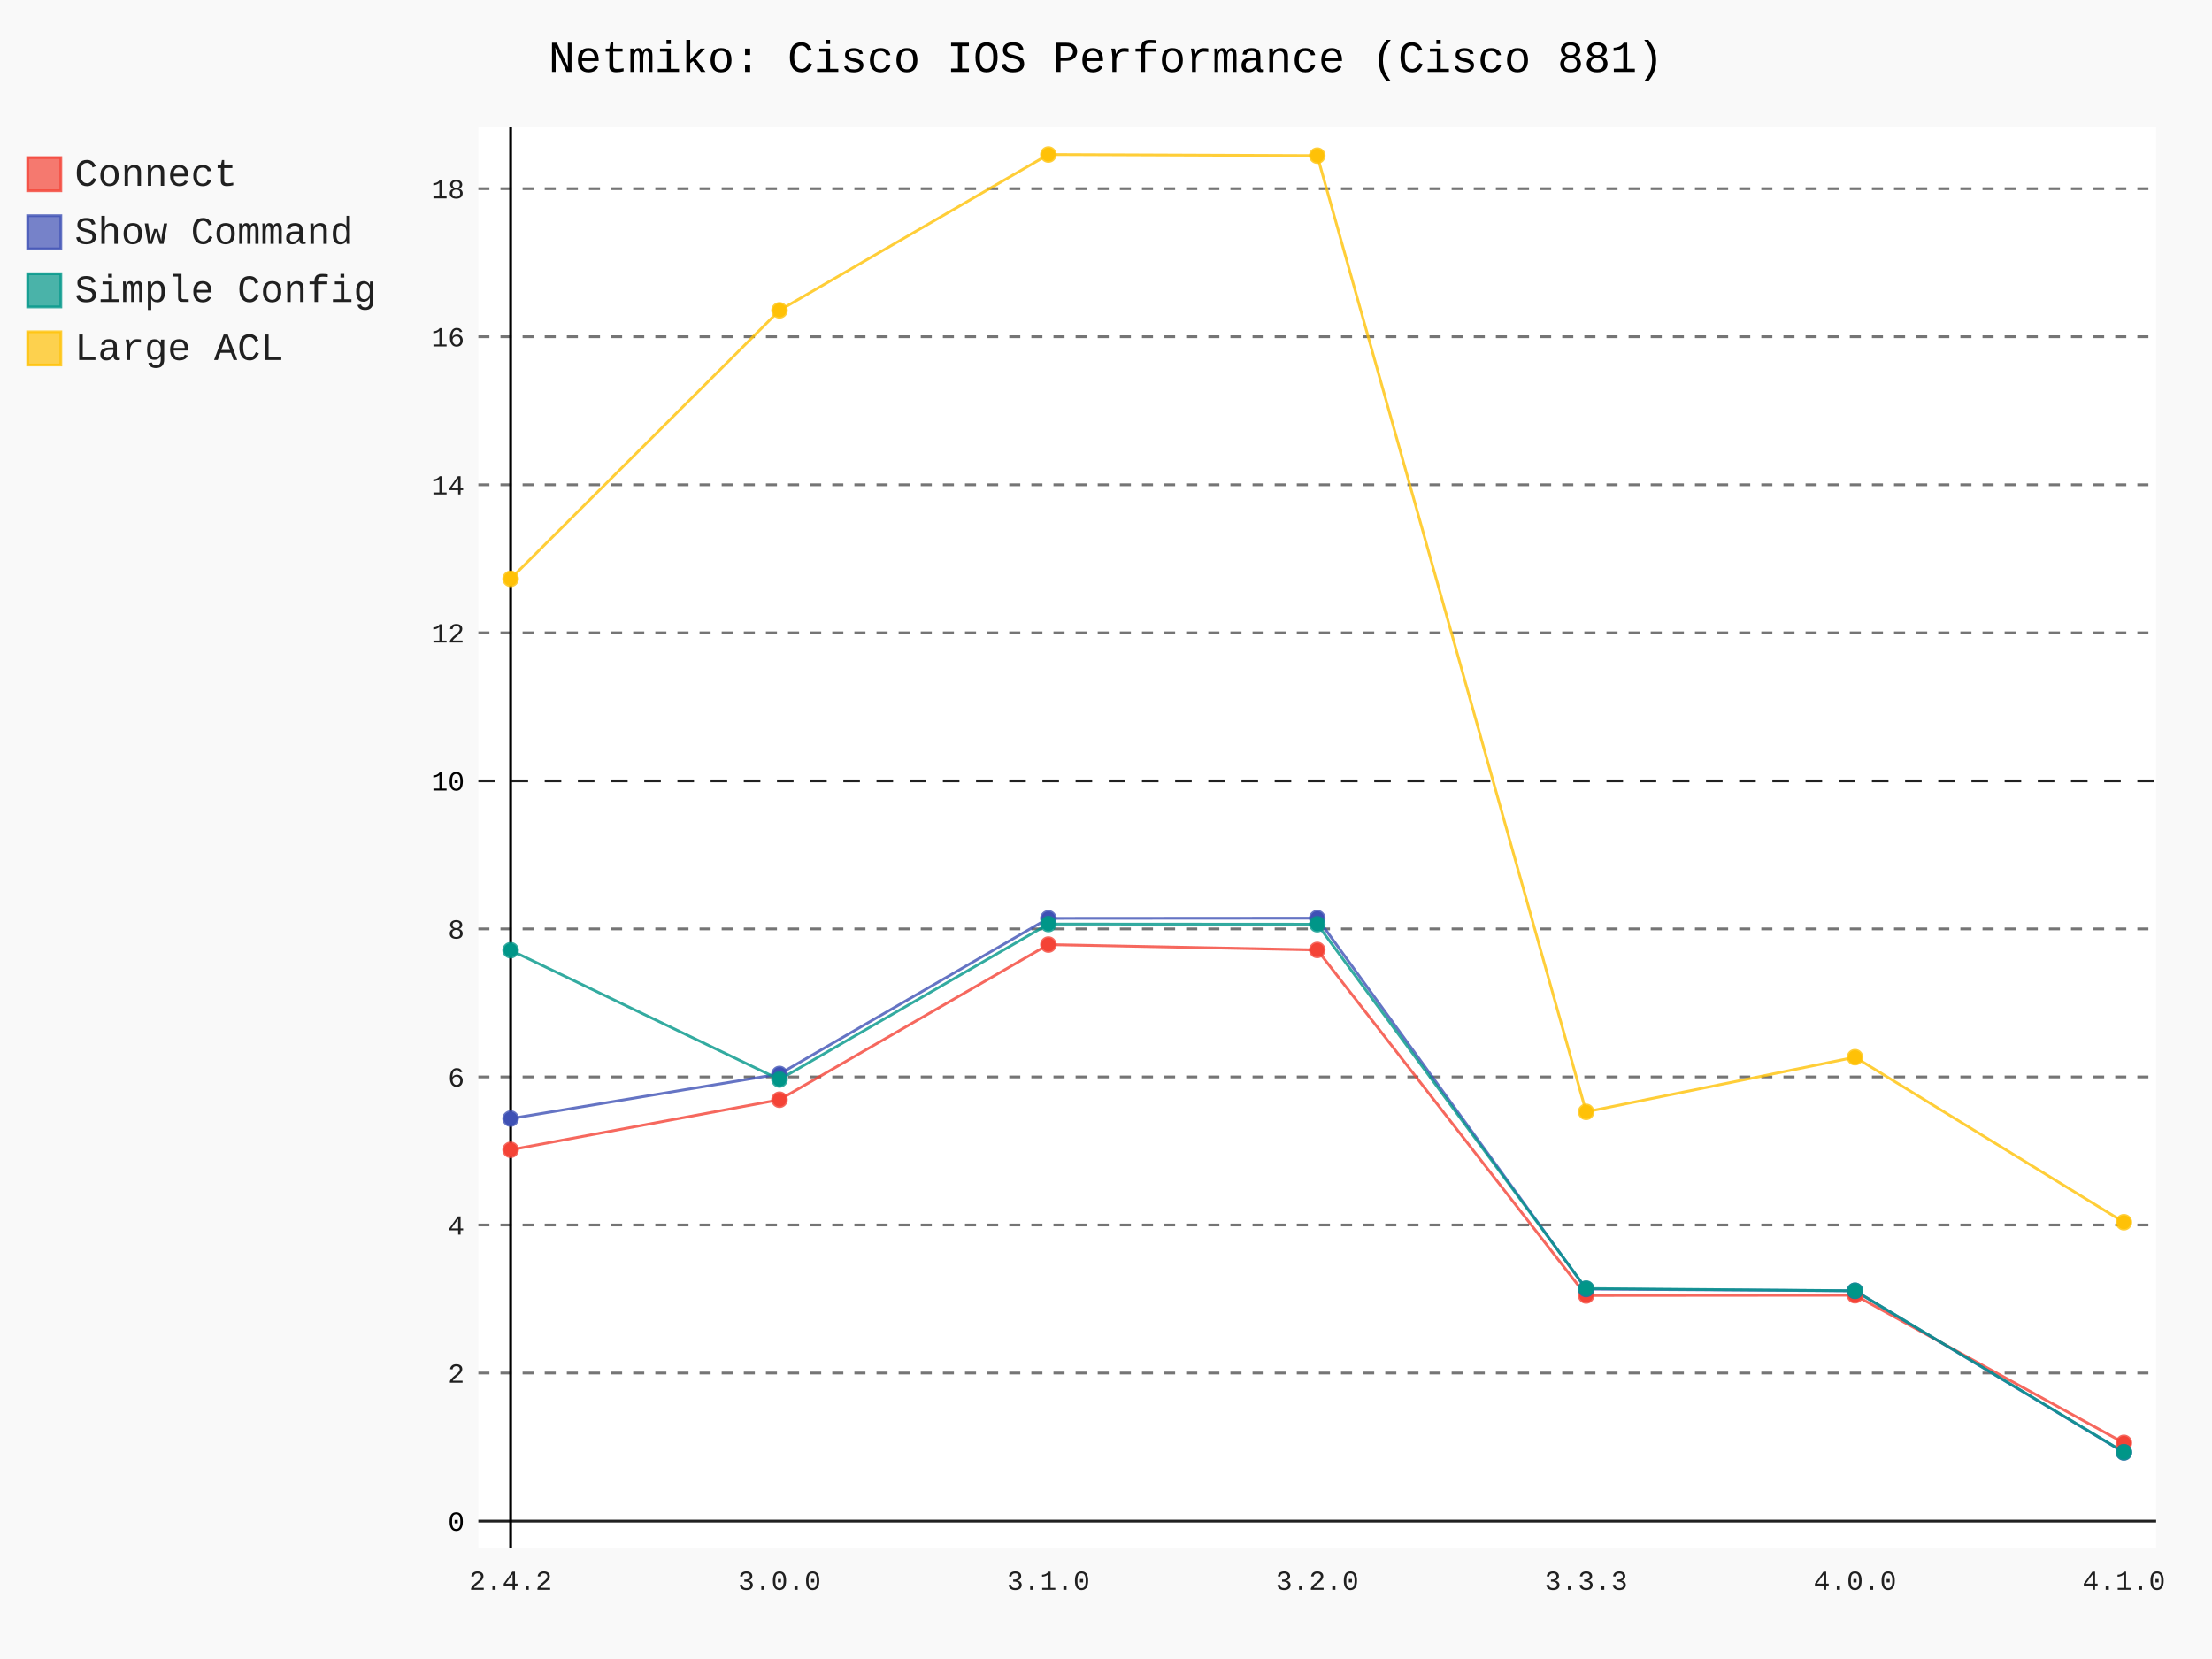
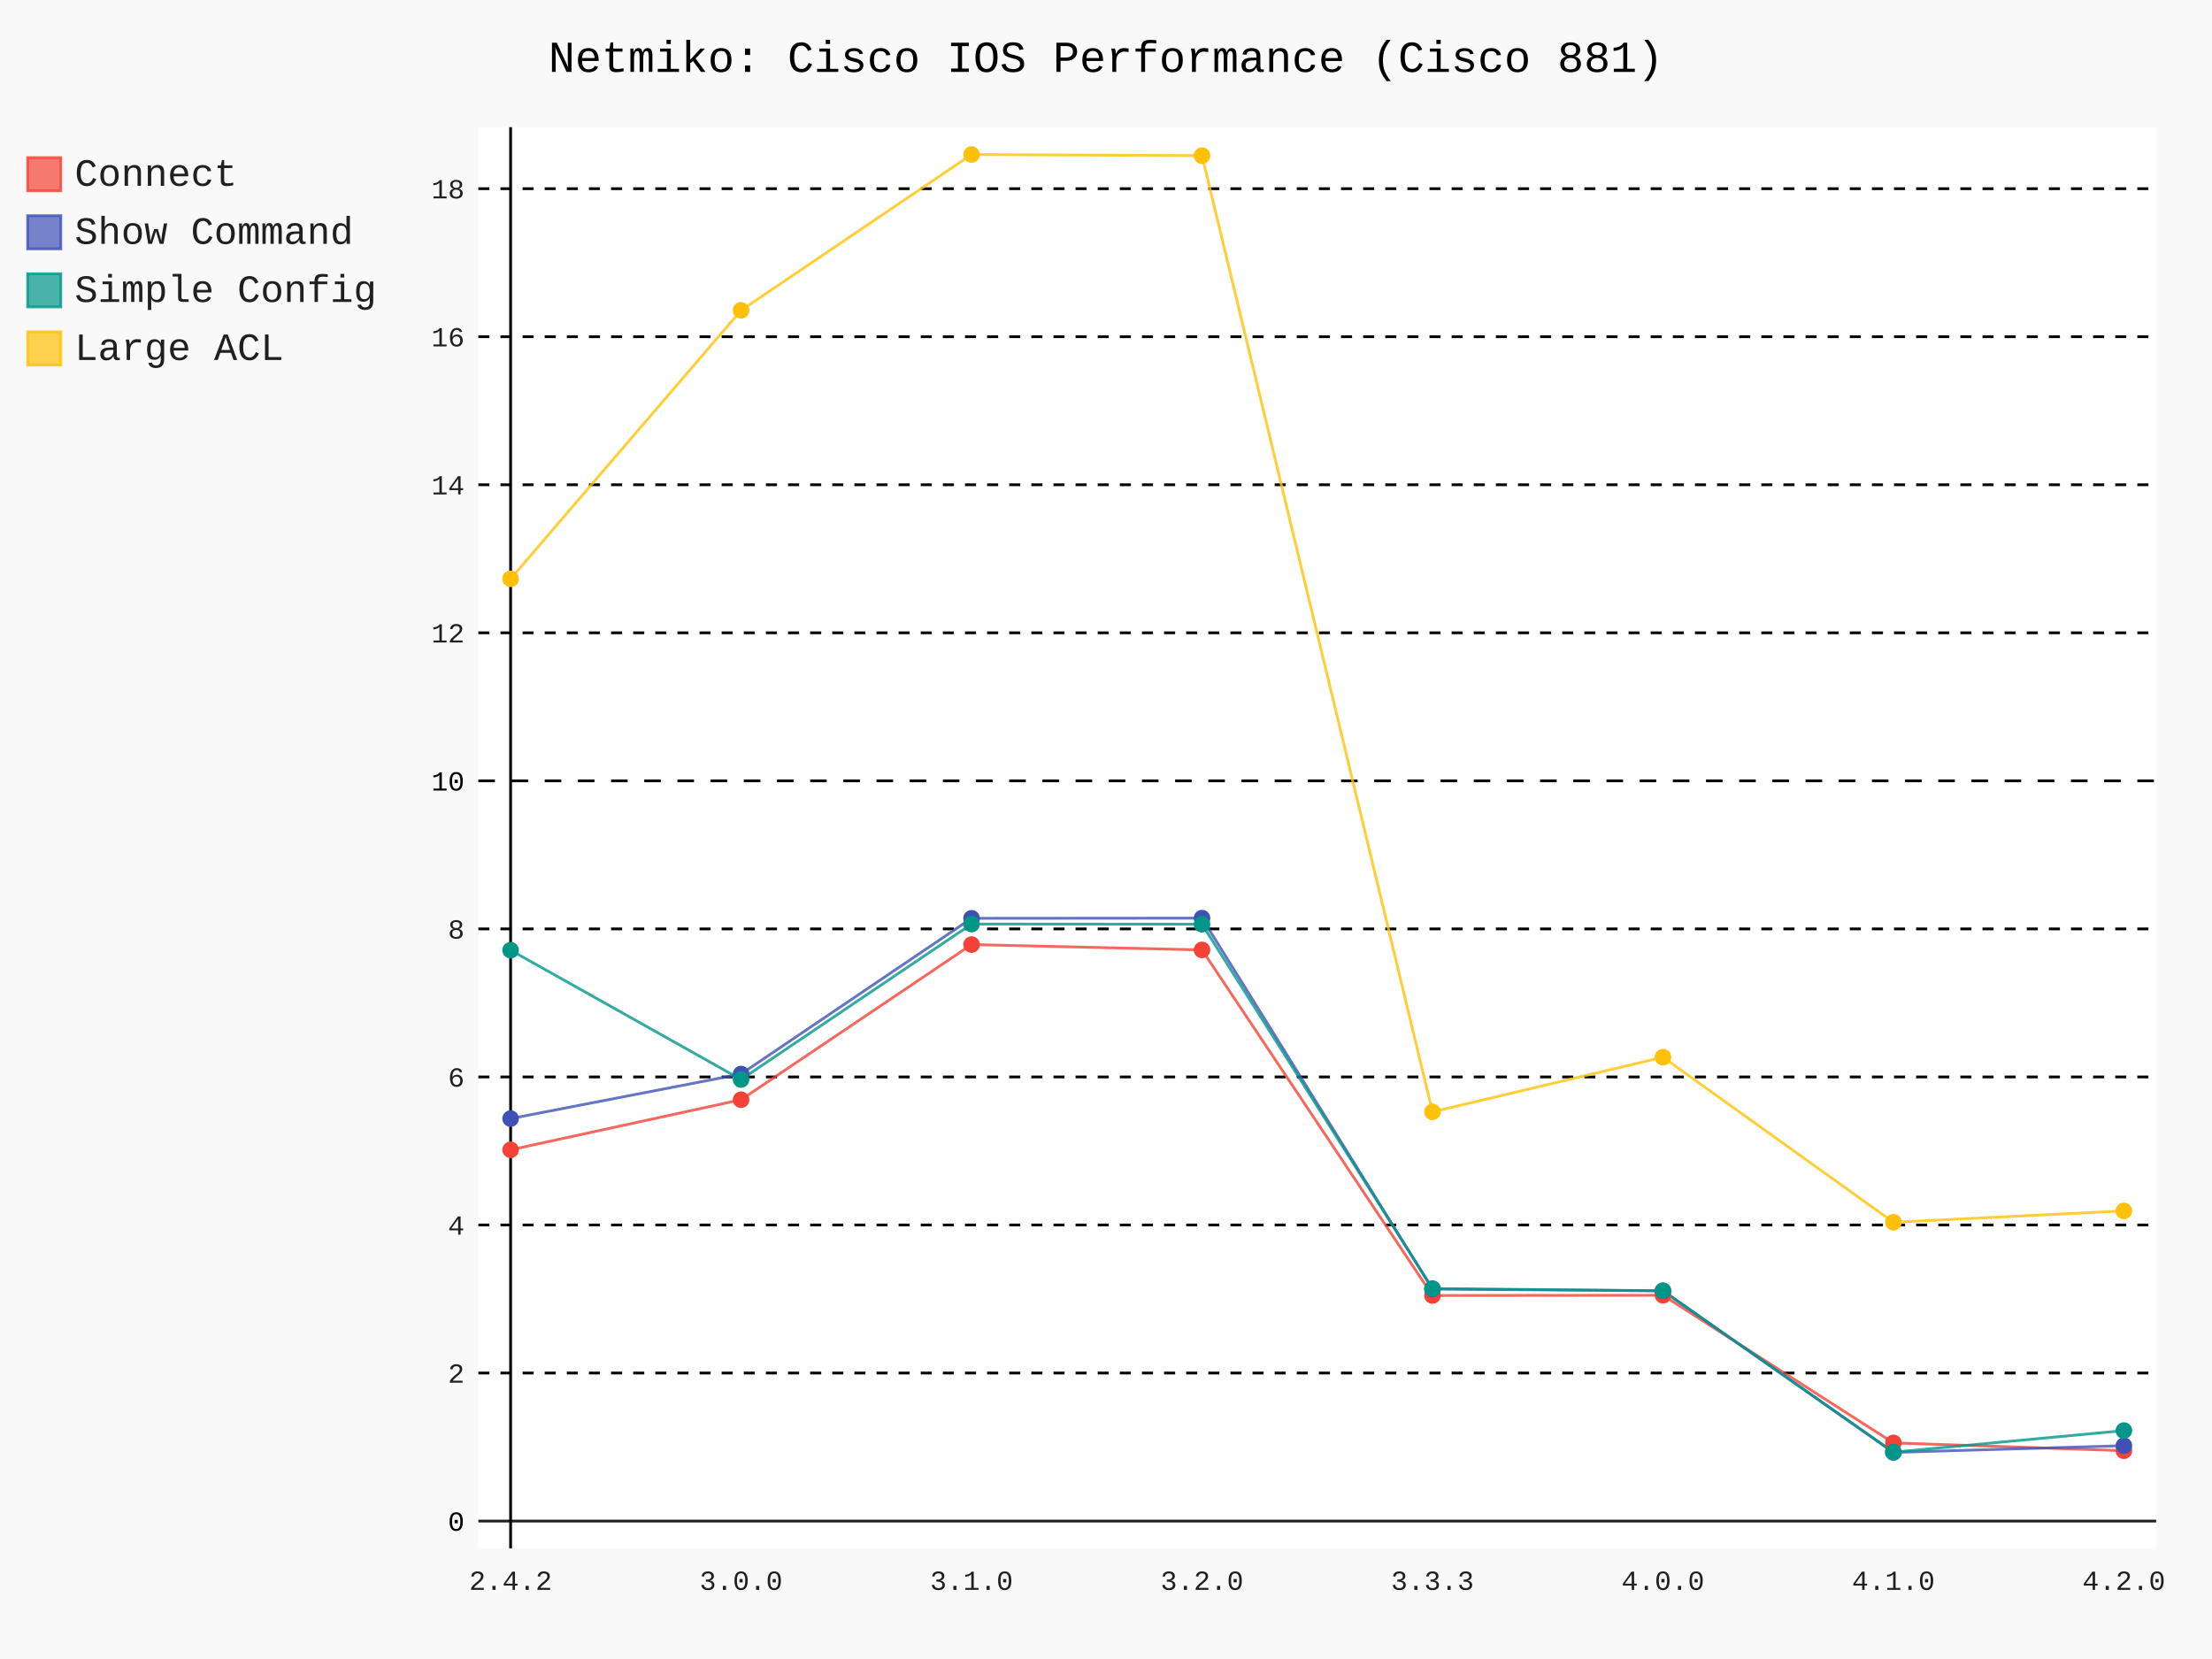
- <svg xmlns="http://www.w3.org/2000/svg" id="chart-9765ec08-9748-4581-a815-10e5fd5d55b5" class="pygal-chart" viewBox="0 0 800 600">
+ <svg xmlns="http://www.w3.org/2000/svg" id="chart-a7266e73-6c12-4d74-8766-bd1d0dd09c9c" class="pygal-chart" viewBox="0 0 800 600">
  <defs>
-     <style type="text/css">#chart-9765ec08-9748-4581-a815-10e5fd5d55b5{-webkit-user-select:none;-webkit-font-smoothing:antialiased;font-family:Consolas,"Liberation Mono",Menlo,Courier,monospace}#chart-9765ec08-9748-4581-a815-10e5fd5d55b5 .title{font-family:Consolas,"Liberation Mono",Menlo,Courier,monospace;font-size:16px}#chart-9765ec08-9748-4581-a815-10e5fd5d55b5 .legends .legend text{font-family:Consolas,"Liberation Mono",Menlo,Courier,monospace;font-size:14px}#chart-9765ec08-9748-4581-a815-10e5fd5d55b5 .axis text{font-family:Consolas,"Liberation Mono",Menlo,Courier,monospace;font-size:10px}#chart-9765ec08-9748-4581-a815-10e5fd5d55b5 .axis text.major{font-family:Consolas,"Liberation Mono",Menlo,Courier,monospace;font-size:10px}#chart-9765ec08-9748-4581-a815-10e5fd5d55b5 .text-overlay text.value{font-family:Consolas,"Liberation Mono",Menlo,Courier,monospace;font-size:16px}#chart-9765ec08-9748-4581-a815-10e5fd5d55b5 .text-overlay text.label{font-family:Consolas,"Liberation Mono",Menlo,Courier,monospace;font-size:10px}#chart-9765ec08-9748-4581-a815-10e5fd5d55b5 .tooltip{font-family:Consolas,"Liberation Mono",Menlo,Courier,monospace;font-size:14px}#chart-9765ec08-9748-4581-a815-10e5fd5d55b5 text.no_data{font-family:Consolas,"Liberation Mono",Menlo,Courier,monospace;font-size:64px}
- #chart-9765ec08-9748-4581-a815-10e5fd5d55b5{background-color:rgba(249,249,249,1)}#chart-9765ec08-9748-4581-a815-10e5fd5d55b5 path,#chart-9765ec08-9748-4581-a815-10e5fd5d55b5 line,#chart-9765ec08-9748-4581-a815-10e5fd5d55b5 rect,#chart-9765ec08-9748-4581-a815-10e5fd5d55b5 circle{-webkit-transition:150ms;-moz-transition:150ms;transition:150ms}#chart-9765ec08-9748-4581-a815-10e5fd5d55b5 .graph &gt; .background{fill:rgba(249,249,249,1)}#chart-9765ec08-9748-4581-a815-10e5fd5d55b5 .plot &gt; .background{fill:rgba(255,255,255,1)}#chart-9765ec08-9748-4581-a815-10e5fd5d55b5 .graph{fill:rgba(0,0,0,.87)}#chart-9765ec08-9748-4581-a815-10e5fd5d55b5 text.no_data{fill:rgba(0,0,0,1)}#chart-9765ec08-9748-4581-a815-10e5fd5d55b5 .title{fill:rgba(0,0,0,1)}#chart-9765ec08-9748-4581-a815-10e5fd5d55b5 .legends .legend text{fill:rgba(0,0,0,.87)}#chart-9765ec08-9748-4581-a815-10e5fd5d55b5 .legends .legend:hover text{fill:rgba(0,0,0,1)}#chart-9765ec08-9748-4581-a815-10e5fd5d55b5 .axis .line{stroke:rgba(0,0,0,1)}#chart-9765ec08-9748-4581-a815-10e5fd5d55b5 .axis .guide.line{stroke:rgba(0,0,0,.54)}#chart-9765ec08-9748-4581-a815-10e5fd5d55b5 .axis .major.line{stroke:rgba(0,0,0,.87)}#chart-9765ec08-9748-4581-a815-10e5fd5d55b5 .axis text.major{fill:rgba(0,0,0,1)}#chart-9765ec08-9748-4581-a815-10e5fd5d55b5 .axis.y .guides:hover .guide.line,#chart-9765ec08-9748-4581-a815-10e5fd5d55b5 .line-graph .axis.x .guides:hover .guide.line,#chart-9765ec08-9748-4581-a815-10e5fd5d55b5 .stackedline-graph .axis.x .guides:hover .guide.line,#chart-9765ec08-9748-4581-a815-10e5fd5d55b5 .xy-graph .axis.x .guides:hover .guide.line{stroke:rgba(0,0,0,1)}#chart-9765ec08-9748-4581-a815-10e5fd5d55b5 .axis .guides:hover text{fill:rgba(0,0,0,1)}#chart-9765ec08-9748-4581-a815-10e5fd5d55b5 .reactive{fill-opacity:.7;stroke-opacity:.8}#chart-9765ec08-9748-4581-a815-10e5fd5d55b5 .ci{stroke:rgba(0,0,0,.87)}#chart-9765ec08-9748-4581-a815-10e5fd5d55b5 .reactive.active,#chart-9765ec08-9748-4581-a815-10e5fd5d55b5 .active .reactive{fill-opacity:.8;stroke-opacity:.9;stroke-width:4}#chart-9765ec08-9748-4581-a815-10e5fd5d55b5 .ci .reactive.active{stroke-width:1.5}#chart-9765ec08-9748-4581-a815-10e5fd5d55b5 .series text{fill:rgba(0,0,0,1)}#chart-9765ec08-9748-4581-a815-10e5fd5d55b5 .tooltip rect{fill:rgba(255,255,255,1);stroke:rgba(0,0,0,1);-webkit-transition:opacity 150ms;-moz-transition:opacity 150ms;transition:opacity 150ms}#chart-9765ec08-9748-4581-a815-10e5fd5d55b5 .tooltip .label{fill:rgba(0,0,0,.87)}#chart-9765ec08-9748-4581-a815-10e5fd5d55b5 .tooltip .label{fill:rgba(0,0,0,.87)}#chart-9765ec08-9748-4581-a815-10e5fd5d55b5 .tooltip .legend{font-size:.8em;fill:rgba(0,0,0,.54)}#chart-9765ec08-9748-4581-a815-10e5fd5d55b5 .tooltip .x_label{font-size:.6em;fill:rgba(0,0,0,1)}#chart-9765ec08-9748-4581-a815-10e5fd5d55b5 .tooltip .xlink{font-size:.5em;text-decoration:underline}#chart-9765ec08-9748-4581-a815-10e5fd5d55b5 .tooltip .value{font-size:1.5em}#chart-9765ec08-9748-4581-a815-10e5fd5d55b5 .bound{font-size:.5em}#chart-9765ec08-9748-4581-a815-10e5fd5d55b5 .max-value{font-size:.75em;fill:rgba(0,0,0,.54)}#chart-9765ec08-9748-4581-a815-10e5fd5d55b5 .map-element{fill:rgba(255,255,255,1);stroke:rgba(0,0,0,.54) !important}#chart-9765ec08-9748-4581-a815-10e5fd5d55b5 .map-element .reactive{fill-opacity:inherit;stroke-opacity:inherit}#chart-9765ec08-9748-4581-a815-10e5fd5d55b5 .color-0,#chart-9765ec08-9748-4581-a815-10e5fd5d55b5 .color-0 a:visited{stroke:#F44336;fill:#F44336}#chart-9765ec08-9748-4581-a815-10e5fd5d55b5 .color-1,#chart-9765ec08-9748-4581-a815-10e5fd5d55b5 .color-1 a:visited{stroke:#3F51B5;fill:#3F51B5}#chart-9765ec08-9748-4581-a815-10e5fd5d55b5 .color-2,#chart-9765ec08-9748-4581-a815-10e5fd5d55b5 .color-2 a:visited{stroke:#009688;fill:#009688}#chart-9765ec08-9748-4581-a815-10e5fd5d55b5 .color-3,#chart-9765ec08-9748-4581-a815-10e5fd5d55b5 .color-3 a:visited{stroke:#FFC107;fill:#FFC107}#chart-9765ec08-9748-4581-a815-10e5fd5d55b5 .text-overlay .color-0 text{fill:black}#chart-9765ec08-9748-4581-a815-10e5fd5d55b5 .text-overlay .color-1 text{fill:black}#chart-9765ec08-9748-4581-a815-10e5fd5d55b5 .text-overlay .color-2 text{fill:black}#chart-9765ec08-9748-4581-a815-10e5fd5d55b5 .text-overlay .color-3 text{fill:black}
- #chart-9765ec08-9748-4581-a815-10e5fd5d55b5 text.no_data{text-anchor:middle}#chart-9765ec08-9748-4581-a815-10e5fd5d55b5 .guide.line{fill:none}#chart-9765ec08-9748-4581-a815-10e5fd5d55b5 .centered{text-anchor:middle}#chart-9765ec08-9748-4581-a815-10e5fd5d55b5 .title{text-anchor:middle}#chart-9765ec08-9748-4581-a815-10e5fd5d55b5 .legends .legend text{fill-opacity:1}#chart-9765ec08-9748-4581-a815-10e5fd5d55b5 .axis.x text{text-anchor:middle}#chart-9765ec08-9748-4581-a815-10e5fd5d55b5 .axis.x:not(.web) text[transform]{text-anchor:start}#chart-9765ec08-9748-4581-a815-10e5fd5d55b5 .axis.x:not(.web) text[transform].backwards{text-anchor:end}#chart-9765ec08-9748-4581-a815-10e5fd5d55b5 .axis.y text{text-anchor:end}#chart-9765ec08-9748-4581-a815-10e5fd5d55b5 .axis.y text[transform].backwards{text-anchor:start}#chart-9765ec08-9748-4581-a815-10e5fd5d55b5 .axis.y2 text{text-anchor:start}#chart-9765ec08-9748-4581-a815-10e5fd5d55b5 .axis.y2 text[transform].backwards{text-anchor:end}#chart-9765ec08-9748-4581-a815-10e5fd5d55b5 .axis .guide.line{stroke-dasharray:4,4}#chart-9765ec08-9748-4581-a815-10e5fd5d55b5 .axis .major.guide.line{stroke-dasharray:6,6}#chart-9765ec08-9748-4581-a815-10e5fd5d55b5 .horizontal .axis.y .guide.line,#chart-9765ec08-9748-4581-a815-10e5fd5d55b5 .horizontal .axis.y2 .guide.line,#chart-9765ec08-9748-4581-a815-10e5fd5d55b5 .vertical .axis.x .guide.line{opacity:0}#chart-9765ec08-9748-4581-a815-10e5fd5d55b5 .horizontal .axis.always_show .guide.line,#chart-9765ec08-9748-4581-a815-10e5fd5d55b5 .vertical .axis.always_show .guide.line{opacity:1 !important}#chart-9765ec08-9748-4581-a815-10e5fd5d55b5 .axis.y .guides:hover .guide.line,#chart-9765ec08-9748-4581-a815-10e5fd5d55b5 .axis.y2 .guides:hover .guide.line,#chart-9765ec08-9748-4581-a815-10e5fd5d55b5 .axis.x .guides:hover .guide.line{opacity:1}#chart-9765ec08-9748-4581-a815-10e5fd5d55b5 .axis .guides:hover text{opacity:1}#chart-9765ec08-9748-4581-a815-10e5fd5d55b5 .nofill{fill:none}#chart-9765ec08-9748-4581-a815-10e5fd5d55b5 .subtle-fill{fill-opacity:.2}#chart-9765ec08-9748-4581-a815-10e5fd5d55b5 .dot{stroke-width:1px;fill-opacity:1}#chart-9765ec08-9748-4581-a815-10e5fd5d55b5 .dot.active{stroke-width:5px}#chart-9765ec08-9748-4581-a815-10e5fd5d55b5 .dot.negative{fill:transparent}#chart-9765ec08-9748-4581-a815-10e5fd5d55b5 text,#chart-9765ec08-9748-4581-a815-10e5fd5d55b5 tspan{stroke:none !important}#chart-9765ec08-9748-4581-a815-10e5fd5d55b5 .series text.active{opacity:1}#chart-9765ec08-9748-4581-a815-10e5fd5d55b5 .tooltip rect{fill-opacity:.95;stroke-width:.5}#chart-9765ec08-9748-4581-a815-10e5fd5d55b5 .tooltip text{fill-opacity:1}#chart-9765ec08-9748-4581-a815-10e5fd5d55b5 .showable{visibility:hidden}#chart-9765ec08-9748-4581-a815-10e5fd5d55b5 .showable.shown{visibility:visible}#chart-9765ec08-9748-4581-a815-10e5fd5d55b5 .gauge-background{fill:rgba(229,229,229,1);stroke:none}#chart-9765ec08-9748-4581-a815-10e5fd5d55b5 .bg-lines{stroke:rgba(249,249,249,1);stroke-width:2px}</style>
+     <style type="text/css">#chart-a7266e73-6c12-4d74-8766-bd1d0dd09c9c{-webkit-user-select:none;-webkit-font-smoothing:antialiased;font-family:Consolas,"Liberation Mono",Menlo,Courier,monospace}#chart-a7266e73-6c12-4d74-8766-bd1d0dd09c9c .title{font-family:Consolas,"Liberation Mono",Menlo,Courier,monospace;font-size:16px}#chart-a7266e73-6c12-4d74-8766-bd1d0dd09c9c .legends .legend text{font-family:Consolas,"Liberation Mono",Menlo,Courier,monospace;font-size:14px}#chart-a7266e73-6c12-4d74-8766-bd1d0dd09c9c .axis text{font-family:Consolas,"Liberation Mono",Menlo,Courier,monospace;font-size:10px}#chart-a7266e73-6c12-4d74-8766-bd1d0dd09c9c .axis text.major{font-family:Consolas,"Liberation Mono",Menlo,Courier,monospace;font-size:10px}#chart-a7266e73-6c12-4d74-8766-bd1d0dd09c9c .text-overlay text.value{font-family:Consolas,"Liberation Mono",Menlo,Courier,monospace;font-size:16px}#chart-a7266e73-6c12-4d74-8766-bd1d0dd09c9c .text-overlay text.label{font-family:Consolas,"Liberation Mono",Menlo,Courier,monospace;font-size:10px}#chart-a7266e73-6c12-4d74-8766-bd1d0dd09c9c .tooltip{font-family:Consolas,"Liberation Mono",Menlo,Courier,monospace;font-size:14px}#chart-a7266e73-6c12-4d74-8766-bd1d0dd09c9c text.no_data{font-family:Consolas,"Liberation Mono",Menlo,Courier,monospace;font-size:64px}
+ #chart-a7266e73-6c12-4d74-8766-bd1d0dd09c9c{background-color:rgba(249,249,249,1)}#chart-a7266e73-6c12-4d74-8766-bd1d0dd09c9c path,#chart-a7266e73-6c12-4d74-8766-bd1d0dd09c9c line,#chart-a7266e73-6c12-4d74-8766-bd1d0dd09c9c rect,#chart-a7266e73-6c12-4d74-8766-bd1d0dd09c9c circle{-webkit-transition:150ms;-moz-transition:150ms;transition:150ms}#chart-a7266e73-6c12-4d74-8766-bd1d0dd09c9c .graph &gt; .background{fill:rgba(249,249,249,1)}#chart-a7266e73-6c12-4d74-8766-bd1d0dd09c9c .plot &gt; .background{fill:rgba(255,255,255,1)}#chart-a7266e73-6c12-4d74-8766-bd1d0dd09c9c .graph{fill:rgba(0,0,0,.87)}#chart-a7266e73-6c12-4d74-8766-bd1d0dd09c9c text.no_data{fill:rgba(0,0,0,1)}#chart-a7266e73-6c12-4d74-8766-bd1d0dd09c9c .title{fill:rgba(0,0,0,1)}#chart-a7266e73-6c12-4d74-8766-bd1d0dd09c9c .legends .legend text{fill:rgba(0,0,0,.87)}#chart-a7266e73-6c12-4d74-8766-bd1d0dd09c9c .legends .legend:hover text{fill:rgba(0,0,0,1)}#chart-a7266e73-6c12-4d74-8766-bd1d0dd09c9c .axis .line{stroke:rgba(0,0,0,1)}#chart-a7266e73-6c12-4d74-8766-bd1d0dd09c9c .axis .guide.line{stroke:rgba(0,0,0,.54)}#chart-a7266e73-6c12-4d74-8766-bd1d0dd09c9c .axis .major.line{stroke:rgba(0,0,0,.87)}#chart-a7266e73-6c12-4d74-8766-bd1d0dd09c9c .axis text.major{fill:rgba(0,0,0,1)}#chart-a7266e73-6c12-4d74-8766-bd1d0dd09c9c .axis.y .guides:hover .guide.line,#chart-a7266e73-6c12-4d74-8766-bd1d0dd09c9c .line-graph .axis.x .guides:hover .guide.line,#chart-a7266e73-6c12-4d74-8766-bd1d0dd09c9c .stackedline-graph .axis.x .guides:hover .guide.line,#chart-a7266e73-6c12-4d74-8766-bd1d0dd09c9c .xy-graph .axis.x .guides:hover .guide.line{stroke:rgba(0,0,0,1)}#chart-a7266e73-6c12-4d74-8766-bd1d0dd09c9c .axis .guides:hover text{fill:rgba(0,0,0,1)}#chart-a7266e73-6c12-4d74-8766-bd1d0dd09c9c .reactive{fill-opacity:.7;stroke-opacity:.8;stroke-width:1}#chart-a7266e73-6c12-4d74-8766-bd1d0dd09c9c .ci{stroke:rgba(0,0,0,.87)}#chart-a7266e73-6c12-4d74-8766-bd1d0dd09c9c .reactive.active,#chart-a7266e73-6c12-4d74-8766-bd1d0dd09c9c .active .reactive{fill-opacity:.8;stroke-opacity:.9;stroke-width:4}#chart-a7266e73-6c12-4d74-8766-bd1d0dd09c9c .ci .reactive.active{stroke-width:1.5}#chart-a7266e73-6c12-4d74-8766-bd1d0dd09c9c .series text{fill:rgba(0,0,0,1)}#chart-a7266e73-6c12-4d74-8766-bd1d0dd09c9c .tooltip rect{fill:rgba(255,255,255,1);stroke:rgba(0,0,0,1);-webkit-transition:opacity 150ms;-moz-transition:opacity 150ms;transition:opacity 150ms}#chart-a7266e73-6c12-4d74-8766-bd1d0dd09c9c .tooltip .label{fill:rgba(0,0,0,.87)}#chart-a7266e73-6c12-4d74-8766-bd1d0dd09c9c .tooltip .label{fill:rgba(0,0,0,.87)}#chart-a7266e73-6c12-4d74-8766-bd1d0dd09c9c .tooltip .legend{font-size:.8em;fill:rgba(0,0,0,.54)}#chart-a7266e73-6c12-4d74-8766-bd1d0dd09c9c .tooltip .x_label{font-size:.6em;fill:rgba(0,0,0,1)}#chart-a7266e73-6c12-4d74-8766-bd1d0dd09c9c .tooltip .xlink{font-size:.5em;text-decoration:underline}#chart-a7266e73-6c12-4d74-8766-bd1d0dd09c9c .tooltip .value{font-size:1.5em}#chart-a7266e73-6c12-4d74-8766-bd1d0dd09c9c .bound{font-size:.5em}#chart-a7266e73-6c12-4d74-8766-bd1d0dd09c9c .max-value{font-size:.75em;fill:rgba(0,0,0,.54)}#chart-a7266e73-6c12-4d74-8766-bd1d0dd09c9c .map-element{fill:rgba(255,255,255,1);stroke:rgba(0,0,0,.54) !important}#chart-a7266e73-6c12-4d74-8766-bd1d0dd09c9c .map-element .reactive{fill-opacity:inherit;stroke-opacity:inherit}#chart-a7266e73-6c12-4d74-8766-bd1d0dd09c9c .color-0,#chart-a7266e73-6c12-4d74-8766-bd1d0dd09c9c .color-0 a:visited{stroke:#F44336;fill:#F44336}#chart-a7266e73-6c12-4d74-8766-bd1d0dd09c9c .color-1,#chart-a7266e73-6c12-4d74-8766-bd1d0dd09c9c .color-1 a:visited{stroke:#3F51B5;fill:#3F51B5}#chart-a7266e73-6c12-4d74-8766-bd1d0dd09c9c .color-2,#chart-a7266e73-6c12-4d74-8766-bd1d0dd09c9c .color-2 a:visited{stroke:#009688;fill:#009688}#chart-a7266e73-6c12-4d74-8766-bd1d0dd09c9c .color-3,#chart-a7266e73-6c12-4d74-8766-bd1d0dd09c9c .color-3 a:visited{stroke:#FFC107;fill:#FFC107}#chart-a7266e73-6c12-4d74-8766-bd1d0dd09c9c .text-overlay .color-0 text{fill:black}#chart-a7266e73-6c12-4d74-8766-bd1d0dd09c9c .text-overlay .color-1 text{fill:black}#chart-a7266e73-6c12-4d74-8766-bd1d0dd09c9c .text-overlay .color-2 text{fill:black}#chart-a7266e73-6c12-4d74-8766-bd1d0dd09c9c .text-overlay .color-3 text{fill:black}
+ #chart-a7266e73-6c12-4d74-8766-bd1d0dd09c9c text.no_data{text-anchor:middle}#chart-a7266e73-6c12-4d74-8766-bd1d0dd09c9c .guide.line{fill:none}#chart-a7266e73-6c12-4d74-8766-bd1d0dd09c9c .centered{text-anchor:middle}#chart-a7266e73-6c12-4d74-8766-bd1d0dd09c9c .title{text-anchor:middle}#chart-a7266e73-6c12-4d74-8766-bd1d0dd09c9c .legends .legend text{fill-opacity:1}#chart-a7266e73-6c12-4d74-8766-bd1d0dd09c9c .axis.x text{text-anchor:middle}#chart-a7266e73-6c12-4d74-8766-bd1d0dd09c9c .axis.x:not(.web) text[transform]{text-anchor:start}#chart-a7266e73-6c12-4d74-8766-bd1d0dd09c9c .axis.x:not(.web) text[transform].backwards{text-anchor:end}#chart-a7266e73-6c12-4d74-8766-bd1d0dd09c9c .axis.y text{text-anchor:end}#chart-a7266e73-6c12-4d74-8766-bd1d0dd09c9c .axis.y text[transform].backwards{text-anchor:start}#chart-a7266e73-6c12-4d74-8766-bd1d0dd09c9c .axis.y2 text{text-anchor:start}#chart-a7266e73-6c12-4d74-8766-bd1d0dd09c9c .axis.y2 text[transform].backwards{text-anchor:end}#chart-a7266e73-6c12-4d74-8766-bd1d0dd09c9c .axis .guide.line{stroke-dasharray:4,4;stroke:black}#chart-a7266e73-6c12-4d74-8766-bd1d0dd09c9c .axis .major.guide.line{stroke-dasharray:6,6;stroke:black}#chart-a7266e73-6c12-4d74-8766-bd1d0dd09c9c .horizontal .axis.y .guide.line,#chart-a7266e73-6c12-4d74-8766-bd1d0dd09c9c .horizontal .axis.y2 .guide.line,#chart-a7266e73-6c12-4d74-8766-bd1d0dd09c9c .vertical .axis.x .guide.line{opacity:0}#chart-a7266e73-6c12-4d74-8766-bd1d0dd09c9c .horizontal .axis.always_show .guide.line,#chart-a7266e73-6c12-4d74-8766-bd1d0dd09c9c .vertical .axis.always_show .guide.line{opacity:1 !important}#chart-a7266e73-6c12-4d74-8766-bd1d0dd09c9c .axis.y .guides:hover .guide.line,#chart-a7266e73-6c12-4d74-8766-bd1d0dd09c9c .axis.y2 .guides:hover .guide.line,#chart-a7266e73-6c12-4d74-8766-bd1d0dd09c9c .axis.x .guides:hover .guide.line{opacity:1}#chart-a7266e73-6c12-4d74-8766-bd1d0dd09c9c .axis .guides:hover text{opacity:1}#chart-a7266e73-6c12-4d74-8766-bd1d0dd09c9c .nofill{fill:none}#chart-a7266e73-6c12-4d74-8766-bd1d0dd09c9c .subtle-fill{fill-opacity:.2}#chart-a7266e73-6c12-4d74-8766-bd1d0dd09c9c .dot{stroke-width:1px;fill-opacity:1;stroke-opacity:1}#chart-a7266e73-6c12-4d74-8766-bd1d0dd09c9c .dot.active{stroke-width:5px}#chart-a7266e73-6c12-4d74-8766-bd1d0dd09c9c .dot.negative{fill:transparent}#chart-a7266e73-6c12-4d74-8766-bd1d0dd09c9c text,#chart-a7266e73-6c12-4d74-8766-bd1d0dd09c9c tspan{stroke:none !important}#chart-a7266e73-6c12-4d74-8766-bd1d0dd09c9c .series text.active{opacity:1}#chart-a7266e73-6c12-4d74-8766-bd1d0dd09c9c .tooltip rect{fill-opacity:.95;stroke-width:.5}#chart-a7266e73-6c12-4d74-8766-bd1d0dd09c9c .tooltip text{fill-opacity:1}#chart-a7266e73-6c12-4d74-8766-bd1d0dd09c9c .showable{visibility:hidden}#chart-a7266e73-6c12-4d74-8766-bd1d0dd09c9c .showable.shown{visibility:visible}#chart-a7266e73-6c12-4d74-8766-bd1d0dd09c9c .gauge-background{fill:rgba(229,229,229,1);stroke:none}#chart-a7266e73-6c12-4d74-8766-bd1d0dd09c9c .bg-lines{stroke:rgba(249,249,249,1);stroke-width:2px}</style>
  </defs>
  <g class="graph line-graph vertical">
    <rect x="0" y="0" width="800" height="600" class="background" />
    <g transform="translate(173, 46)" class="plot">
      <rect x="0" y="0" width="606.8" height="514" class="background" />
      <g class="axis y always_show">
        <g class="guides">
          <path d="M0 504.115 h606.8" class="axis major line" />
          <text x="-5" y="507.615" class="major">0</text>
        </g>
        <g class="guides">
          <path d="M0 450.574 h606.8" class="guide line" />
          <text x="-5" y="454.074" class="">2</text>
        </g>
        <g class="guides">
          <path d="M0 397.032 h606.8" class="guide line" />
          <text x="-5" y="400.532" class="">4</text>
        </g>
        <g class="guides">
          <path d="M0 343.49 h606.8" class="guide line" />
          <text x="-5" y="346.99" class="">6</text>
        </g>
        <g class="guides">
          <path d="M0 289.948 h606.8" class="guide line" />
          <text x="-5" y="293.448" class="">8</text>
        </g>
        <g class="guides">
          <path d="M0 236.406 h606.8" class="major guide line" />
          <text x="-5" y="239.906" class="major">10</text>
        </g>
        <g class="guides">
          <path d="M0 182.864 h606.8" class="guide line" />
          <text x="-5" y="186.364" class="">12</text>
        </g>
        <g class="guides">
          <path d="M0 129.323 h606.8" class="guide line" />
          <text x="-5" y="132.823" class="">14</text>
        </g>
        <g class="guides">
          <path d="M0 75.781 h606.8" class="guide line" />
          <text x="-5" y="79.281" class="">16</text>
        </g>
        <g class="guides">
          <path d="M0 22.239 h606.8" class="guide line" />
          <text x="-5" y="25.739" class="">18</text>
        </g>
      </g>
      <g class="axis x">
        <g class="guides">
          <path d="M11.669 0 v514" class="line" />
          <text x="11.669" y="529.0" class="">2.4.2</text>
        </g>
        <g class="guides">
-           <path d="M108.913 0 v514" class="guide line" />
-           <text x="108.913" y="529.0" class="">3.0.0</text>
-         </g>
-         <g class="guides">
-           <path d="M206.156 0 v514" class="guide line" />
-           <text x="206.156" y="529.0" class="">3.1.0</text>
-         </g>
-         <g class="guides">
-           <path d="M303.4 0 v514" class="guide line" />
-           <text x="303.4" y="529.0" class="">3.2.0</text>
-         </g>
-         <g class="guides">
-           <path d="M400.644 0 v514" class="guide line" />
-           <text x="400.644" y="529.0" class="">3.3.3</text>
-         </g>
-         <g class="guides">
-           <path d="M497.887 0 v514" class="guide line" />
-           <text x="497.887" y="529.0" class="">4.0.0</text>
+           <path d="M95.021 0 v514" class="guide line" />
+           <text x="95.021" y="529.0" class="">3.0.0</text>
+         </g>
+         <g class="guides">
+           <path d="M178.373 0 v514" class="guide line" />
+           <text x="178.373" y="529.0" class="">3.1.0</text>
+         </g>
+         <g class="guides">
+           <path d="M261.724 0 v514" class="guide line" />
+           <text x="261.724" y="529.0" class="">3.2.0</text>
+         </g>
+         <g class="guides">
+           <path d="M345.076 0 v514" class="guide line" />
+           <text x="345.076" y="529.0" class="">3.3.3</text>
+         </g>
+         <g class="guides">
+           <path d="M428.427 0 v514" class="guide line" />
+           <text x="428.427" y="529.0" class="">4.0.0</text>
+         </g>
+         <g class="guides">
+           <path d="M511.779 0 v514" class="guide line" />
+           <text x="511.779" y="529.0" class="">4.1.0</text>
        </g>
        <g class="guides">
          <path d="M595.131 0 v514" class="guide line" />
-           <text x="595.131" y="529.0" class="">4.1.0</text>
+           <text x="595.131" y="529.0" class="">4.2.0</text>
        </g>
      </g>
      <g class="series serie-0 color-0">
-         <path d="M11.669 369.841 L108.913 351.729 206.156 295.616 303.4 297.556 400.644 422.532 497.887 422.452 595.131 475.848" class="line reactive nofill" />
+         <path d="M11.669 369.841 L95.021 351.729 178.373 295.616 261.724 297.556 345.076 422.532 428.427 422.452 511.779 475.848 595.131 478.677" class="line reactive nofill" />
      </g>
      <g class="series serie-1 color-1">
-         <path d="M11.669 358.554 L108.913 342.43 206.156 286.122 303.4 286.057 400.644 420.204 497.887 420.846 595.131 479.277" class="line reactive nofill" />
+         <path d="M11.669 358.554 L95.021 342.43 178.373 286.122 261.724 286.057 345.076 420.204 428.427 420.846 511.779 479.277 595.131 476.851" class="line reactive nofill" />
      </g>
      <g class="series serie-2 color-2">
-         <path d="M11.669 297.652 L108.913 344.415 206.156 288.193 303.4 288.255 400.644 420.029 497.887 420.831 595.131 479.196" class="line reactive nofill" />
+         <path d="M11.669 297.652 L95.021 344.415 178.373 288.193 261.724 288.255 345.076 420.029 428.427 420.831 511.779 479.196 595.131 471.39" class="line reactive nofill" />
      </g>
      <g class="series serie-3 color-3">
-         <path d="M11.669 163.335 L108.913 66.236 206.156 9.885 303.4 10.285 400.644 356.119 497.887 336.351 595.131 396.043" class="line reactive nofill" />
+         <path d="M11.669 163.335 L95.021 66.236 178.373 9.885 261.724 10.285 345.076 356.119 428.427 336.351 511.779 396.043 595.131 391.938" class="line reactive nofill" />
      </g>
    </g>
    <g class="titles">
      <text x="400.0" y="26" class="title plot_title">Netmiko: Cisco IOS Performance (Cisco 881)</text>
    </g>
    <g transform="translate(173, 46)" class="plot overlay">
      <g class="series serie-0 color-0">
        <g class="dots">
          <circle cx="11.669" cy="369.841" r="2.5" class="dot reactive tooltip-trigger" />
        </g>
        <g class="dots">
-           <circle cx="108.913" cy="351.729" r="2.5" class="dot reactive tooltip-trigger" />
-         </g>
-         <g class="dots">
-           <circle cx="206.156" cy="295.616" r="2.5" class="dot reactive tooltip-trigger" />
-         </g>
-         <g class="dots">
-           <circle cx="303.4" cy="297.556" r="2.5" class="dot reactive tooltip-trigger" />
-         </g>
-         <g class="dots">
-           <circle cx="400.644" cy="422.532" r="2.5" class="dot reactive tooltip-trigger" />
-         </g>
-         <g class="dots">
-           <circle cx="497.887" cy="422.452" r="2.5" class="dot reactive tooltip-trigger" />
-         </g>
-         <g class="dots">
-           <circle cx="595.131" cy="475.848" r="2.5" class="dot reactive tooltip-trigger" />
+           <circle cx="95.021" cy="351.729" r="2.5" class="dot reactive tooltip-trigger" />
+         </g>
+         <g class="dots">
+           <circle cx="178.373" cy="295.616" r="2.5" class="dot reactive tooltip-trigger" />
+         </g>
+         <g class="dots">
+           <circle cx="261.724" cy="297.556" r="2.5" class="dot reactive tooltip-trigger" />
+         </g>
+         <g class="dots">
+           <circle cx="345.076" cy="422.532" r="2.5" class="dot reactive tooltip-trigger" />
+         </g>
+         <g class="dots">
+           <circle cx="428.427" cy="422.452" r="2.5" class="dot reactive tooltip-trigger" />
+         </g>
+         <g class="dots">
+           <circle cx="511.779" cy="475.848" r="2.5" class="dot reactive tooltip-trigger" />
+         </g>
+         <g class="dots">
+           <circle cx="595.131" cy="478.677" r="2.5" class="dot reactive tooltip-trigger" />
        </g>
      </g>
      <g class="series serie-1 color-1">
        <g class="dots">
          <circle cx="11.669" cy="358.554" r="2.5" class="dot reactive tooltip-trigger" />
        </g>
        <g class="dots">
-           <circle cx="108.913" cy="342.43" r="2.5" class="dot reactive tooltip-trigger" />
-         </g>
-         <g class="dots">
-           <circle cx="206.156" cy="286.122" r="2.5" class="dot reactive tooltip-trigger" />
-         </g>
-         <g class="dots">
-           <circle cx="303.4" cy="286.057" r="2.5" class="dot reactive tooltip-trigger" />
-         </g>
-         <g class="dots">
-           <circle cx="400.644" cy="420.204" r="2.5" class="dot reactive tooltip-trigger" />
-         </g>
-         <g class="dots">
-           <circle cx="497.887" cy="420.846" r="2.5" class="dot reactive tooltip-trigger" />
-         </g>
-         <g class="dots">
-           <circle cx="595.131" cy="479.277" r="2.5" class="dot reactive tooltip-trigger" />
+           <circle cx="95.021" cy="342.43" r="2.5" class="dot reactive tooltip-trigger" />
+         </g>
+         <g class="dots">
+           <circle cx="178.373" cy="286.122" r="2.5" class="dot reactive tooltip-trigger" />
+         </g>
+         <g class="dots">
+           <circle cx="261.724" cy="286.057" r="2.5" class="dot reactive tooltip-trigger" />
+         </g>
+         <g class="dots">
+           <circle cx="345.076" cy="420.204" r="2.5" class="dot reactive tooltip-trigger" />
+         </g>
+         <g class="dots">
+           <circle cx="428.427" cy="420.846" r="2.5" class="dot reactive tooltip-trigger" />
+         </g>
+         <g class="dots">
+           <circle cx="511.779" cy="479.277" r="2.5" class="dot reactive tooltip-trigger" />
+         </g>
+         <g class="dots">
+           <circle cx="595.131" cy="476.851" r="2.5" class="dot reactive tooltip-trigger" />
        </g>
      </g>
      <g class="series serie-2 color-2">
        <g class="dots">
          <circle cx="11.669" cy="297.652" r="2.5" class="dot reactive tooltip-trigger" />
        </g>
        <g class="dots">
-           <circle cx="108.913" cy="344.415" r="2.5" class="dot reactive tooltip-trigger" />
-         </g>
-         <g class="dots">
-           <circle cx="206.156" cy="288.193" r="2.5" class="dot reactive tooltip-trigger" />
-         </g>
-         <g class="dots">
-           <circle cx="303.4" cy="288.255" r="2.5" class="dot reactive tooltip-trigger" />
-         </g>
-         <g class="dots">
-           <circle cx="400.644" cy="420.029" r="2.5" class="dot reactive tooltip-trigger" />
-         </g>
-         <g class="dots">
-           <circle cx="497.887" cy="420.831" r="2.5" class="dot reactive tooltip-trigger" />
-         </g>
-         <g class="dots">
-           <circle cx="595.131" cy="479.196" r="2.5" class="dot reactive tooltip-trigger" />
+           <circle cx="95.021" cy="344.415" r="2.5" class="dot reactive tooltip-trigger" />
+         </g>
+         <g class="dots">
+           <circle cx="178.373" cy="288.193" r="2.5" class="dot reactive tooltip-trigger" />
+         </g>
+         <g class="dots">
+           <circle cx="261.724" cy="288.255" r="2.5" class="dot reactive tooltip-trigger" />
+         </g>
+         <g class="dots">
+           <circle cx="345.076" cy="420.029" r="2.5" class="dot reactive tooltip-trigger" />
+         </g>
+         <g class="dots">
+           <circle cx="428.427" cy="420.831" r="2.5" class="dot reactive tooltip-trigger" />
+         </g>
+         <g class="dots">
+           <circle cx="511.779" cy="479.196" r="2.5" class="dot reactive tooltip-trigger" />
+         </g>
+         <g class="dots">
+           <circle cx="595.131" cy="471.39" r="2.5" class="dot reactive tooltip-trigger" />
        </g>
      </g>
      <g class="series serie-3 color-3">
        <g class="dots">
          <circle cx="11.669" cy="163.335" r="2.5" class="dot reactive tooltip-trigger" />
        </g>
        <g class="dots">
-           <circle cx="108.913" cy="66.236" r="2.5" class="dot reactive tooltip-trigger" />
-         </g>
-         <g class="dots">
-           <circle cx="206.156" cy="9.885" r="2.5" class="dot reactive tooltip-trigger" />
-         </g>
-         <g class="dots">
-           <circle cx="303.4" cy="10.285" r="2.5" class="dot reactive tooltip-trigger" />
-         </g>
-         <g class="dots">
-           <circle cx="400.644" cy="356.119" r="2.5" class="dot reactive tooltip-trigger" />
-         </g>
-         <g class="dots">
-           <circle cx="497.887" cy="336.351" r="2.5" class="dot reactive tooltip-trigger" />
-         </g>
-         <g class="dots">
-           <circle cx="595.131" cy="396.043" r="2.5" class="dot reactive tooltip-trigger" />
+           <circle cx="95.021" cy="66.236" r="2.5" class="dot reactive tooltip-trigger" />
+         </g>
+         <g class="dots">
+           <circle cx="178.373" cy="9.885" r="2.5" class="dot reactive tooltip-trigger" />
+         </g>
+         <g class="dots">
+           <circle cx="261.724" cy="10.285" r="2.5" class="dot reactive tooltip-trigger" />
+         </g>
+         <g class="dots">
+           <circle cx="345.076" cy="356.119" r="2.5" class="dot reactive tooltip-trigger" />
+         </g>
+         <g class="dots">
+           <circle cx="428.427" cy="336.351" r="2.5" class="dot reactive tooltip-trigger" />
+         </g>
+         <g class="dots">
+           <circle cx="511.779" cy="396.043" r="2.5" class="dot reactive tooltip-trigger" />
+         </g>
+         <g class="dots">
+           <circle cx="595.131" cy="391.938" r="2.5" class="dot reactive tooltip-trigger" />
        </g>
      </g>
    </g>
    <g transform="translate(173, 46)" class="plot text-overlay">
      <g class="series serie-0 color-0" />
      <g class="series serie-1 color-1" />
      <g class="series serie-2 color-2" />
      <g class="series serie-3 color-3" />
    </g>
    <g transform="translate(173, 46)" class="plot tooltip-overlay">
      <g transform="translate(0 0)" style="opacity: 0" class="tooltip">
        <rect rx="0" ry="0" width="0" height="0" class="tooltip-box" />
        <g class="text" />
      </g>
    </g>
    <g transform="translate(10, 56)" class="legends">
      <g id="activate-serie-0" class="legend reactive activate-serie">
        <rect x="0.0" y="1.0" width="12" height="12" class="color-0 reactive" />
        <text x="17.0" y="11.2">Connect</text>
      </g>
      <g id="activate-serie-1" class="legend reactive activate-serie">
        <rect x="0.0" y="22.0" width="12" height="12" class="color-1 reactive" />
        <text x="17.0" y="32.2">Show Command</text>
      </g>
      <g id="activate-serie-2" class="legend reactive activate-serie">
        <rect x="0.0" y="43.0" width="12" height="12" class="color-2 reactive" />
        <text x="17.0" y="53.2">Simple Config</text>
      </g>
      <g id="activate-serie-3" class="legend reactive activate-serie">
        <rect x="0.0" y="64.0" width="12" height="12" class="color-3 reactive" />
        <text x="17.0" y="74.2">Large ACL</text>
      </g>
    </g>
    <g transform="translate(790, 56)" class="legends" />
  </g>
</svg>
